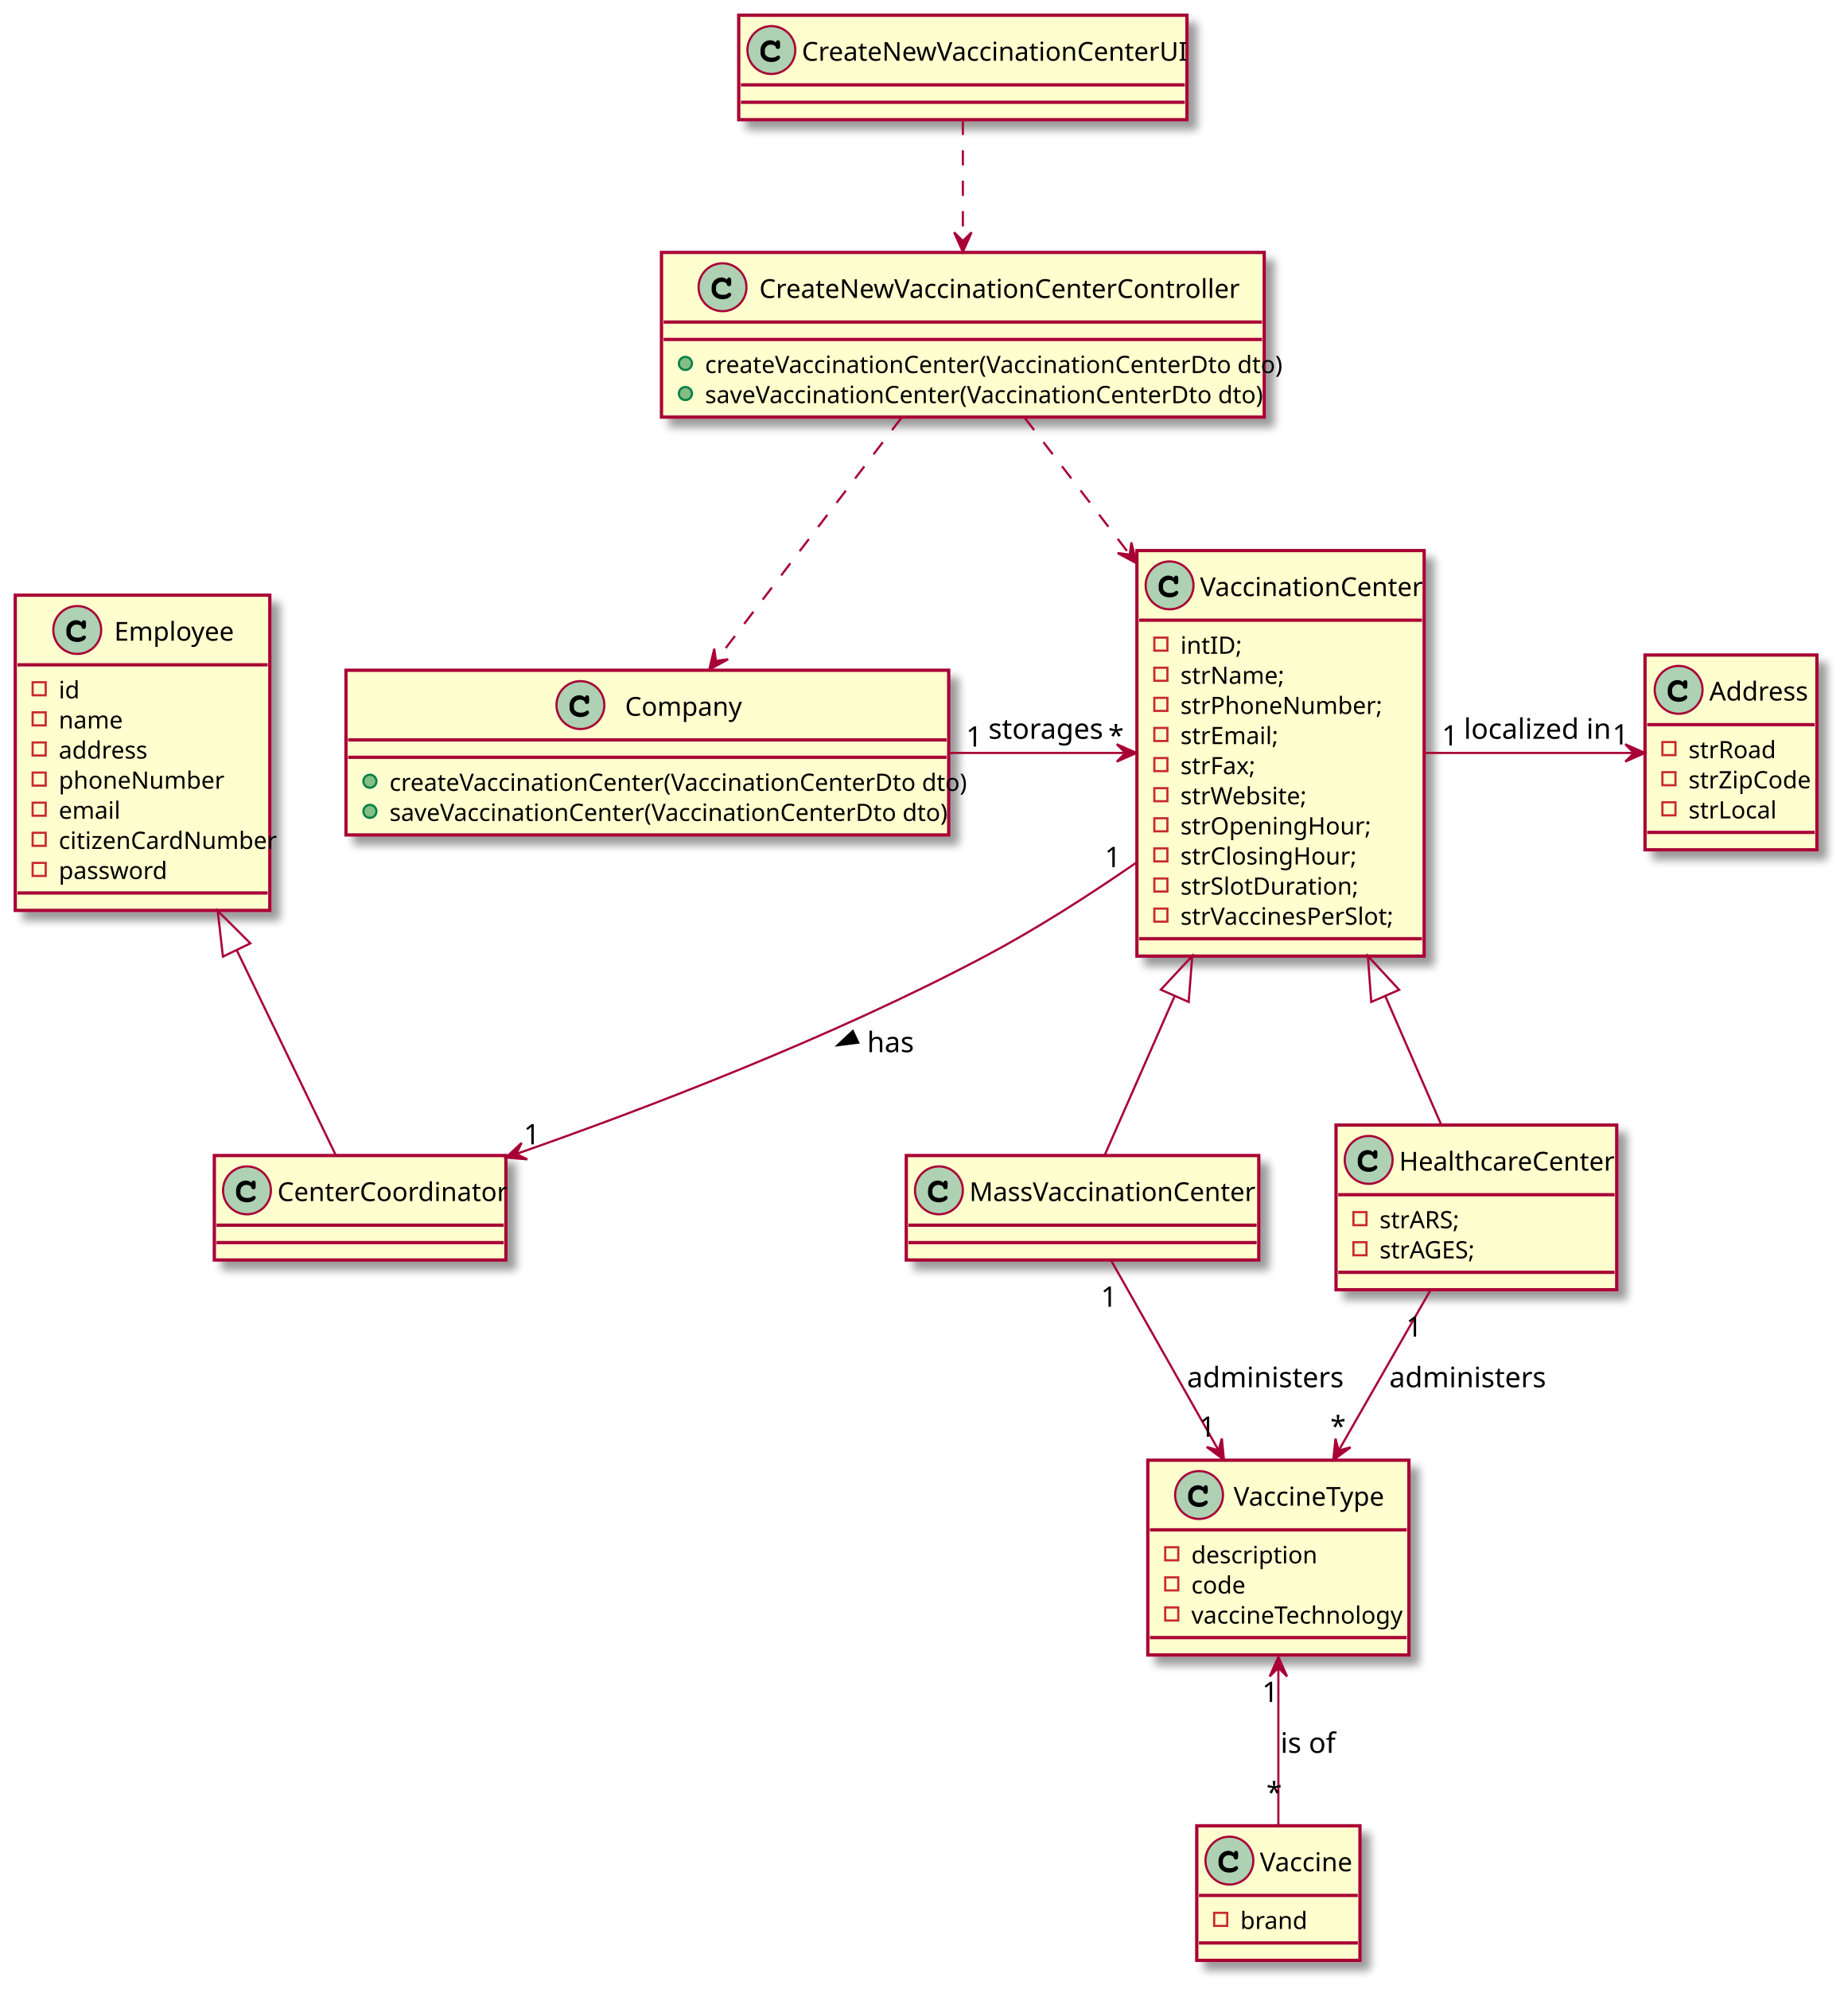
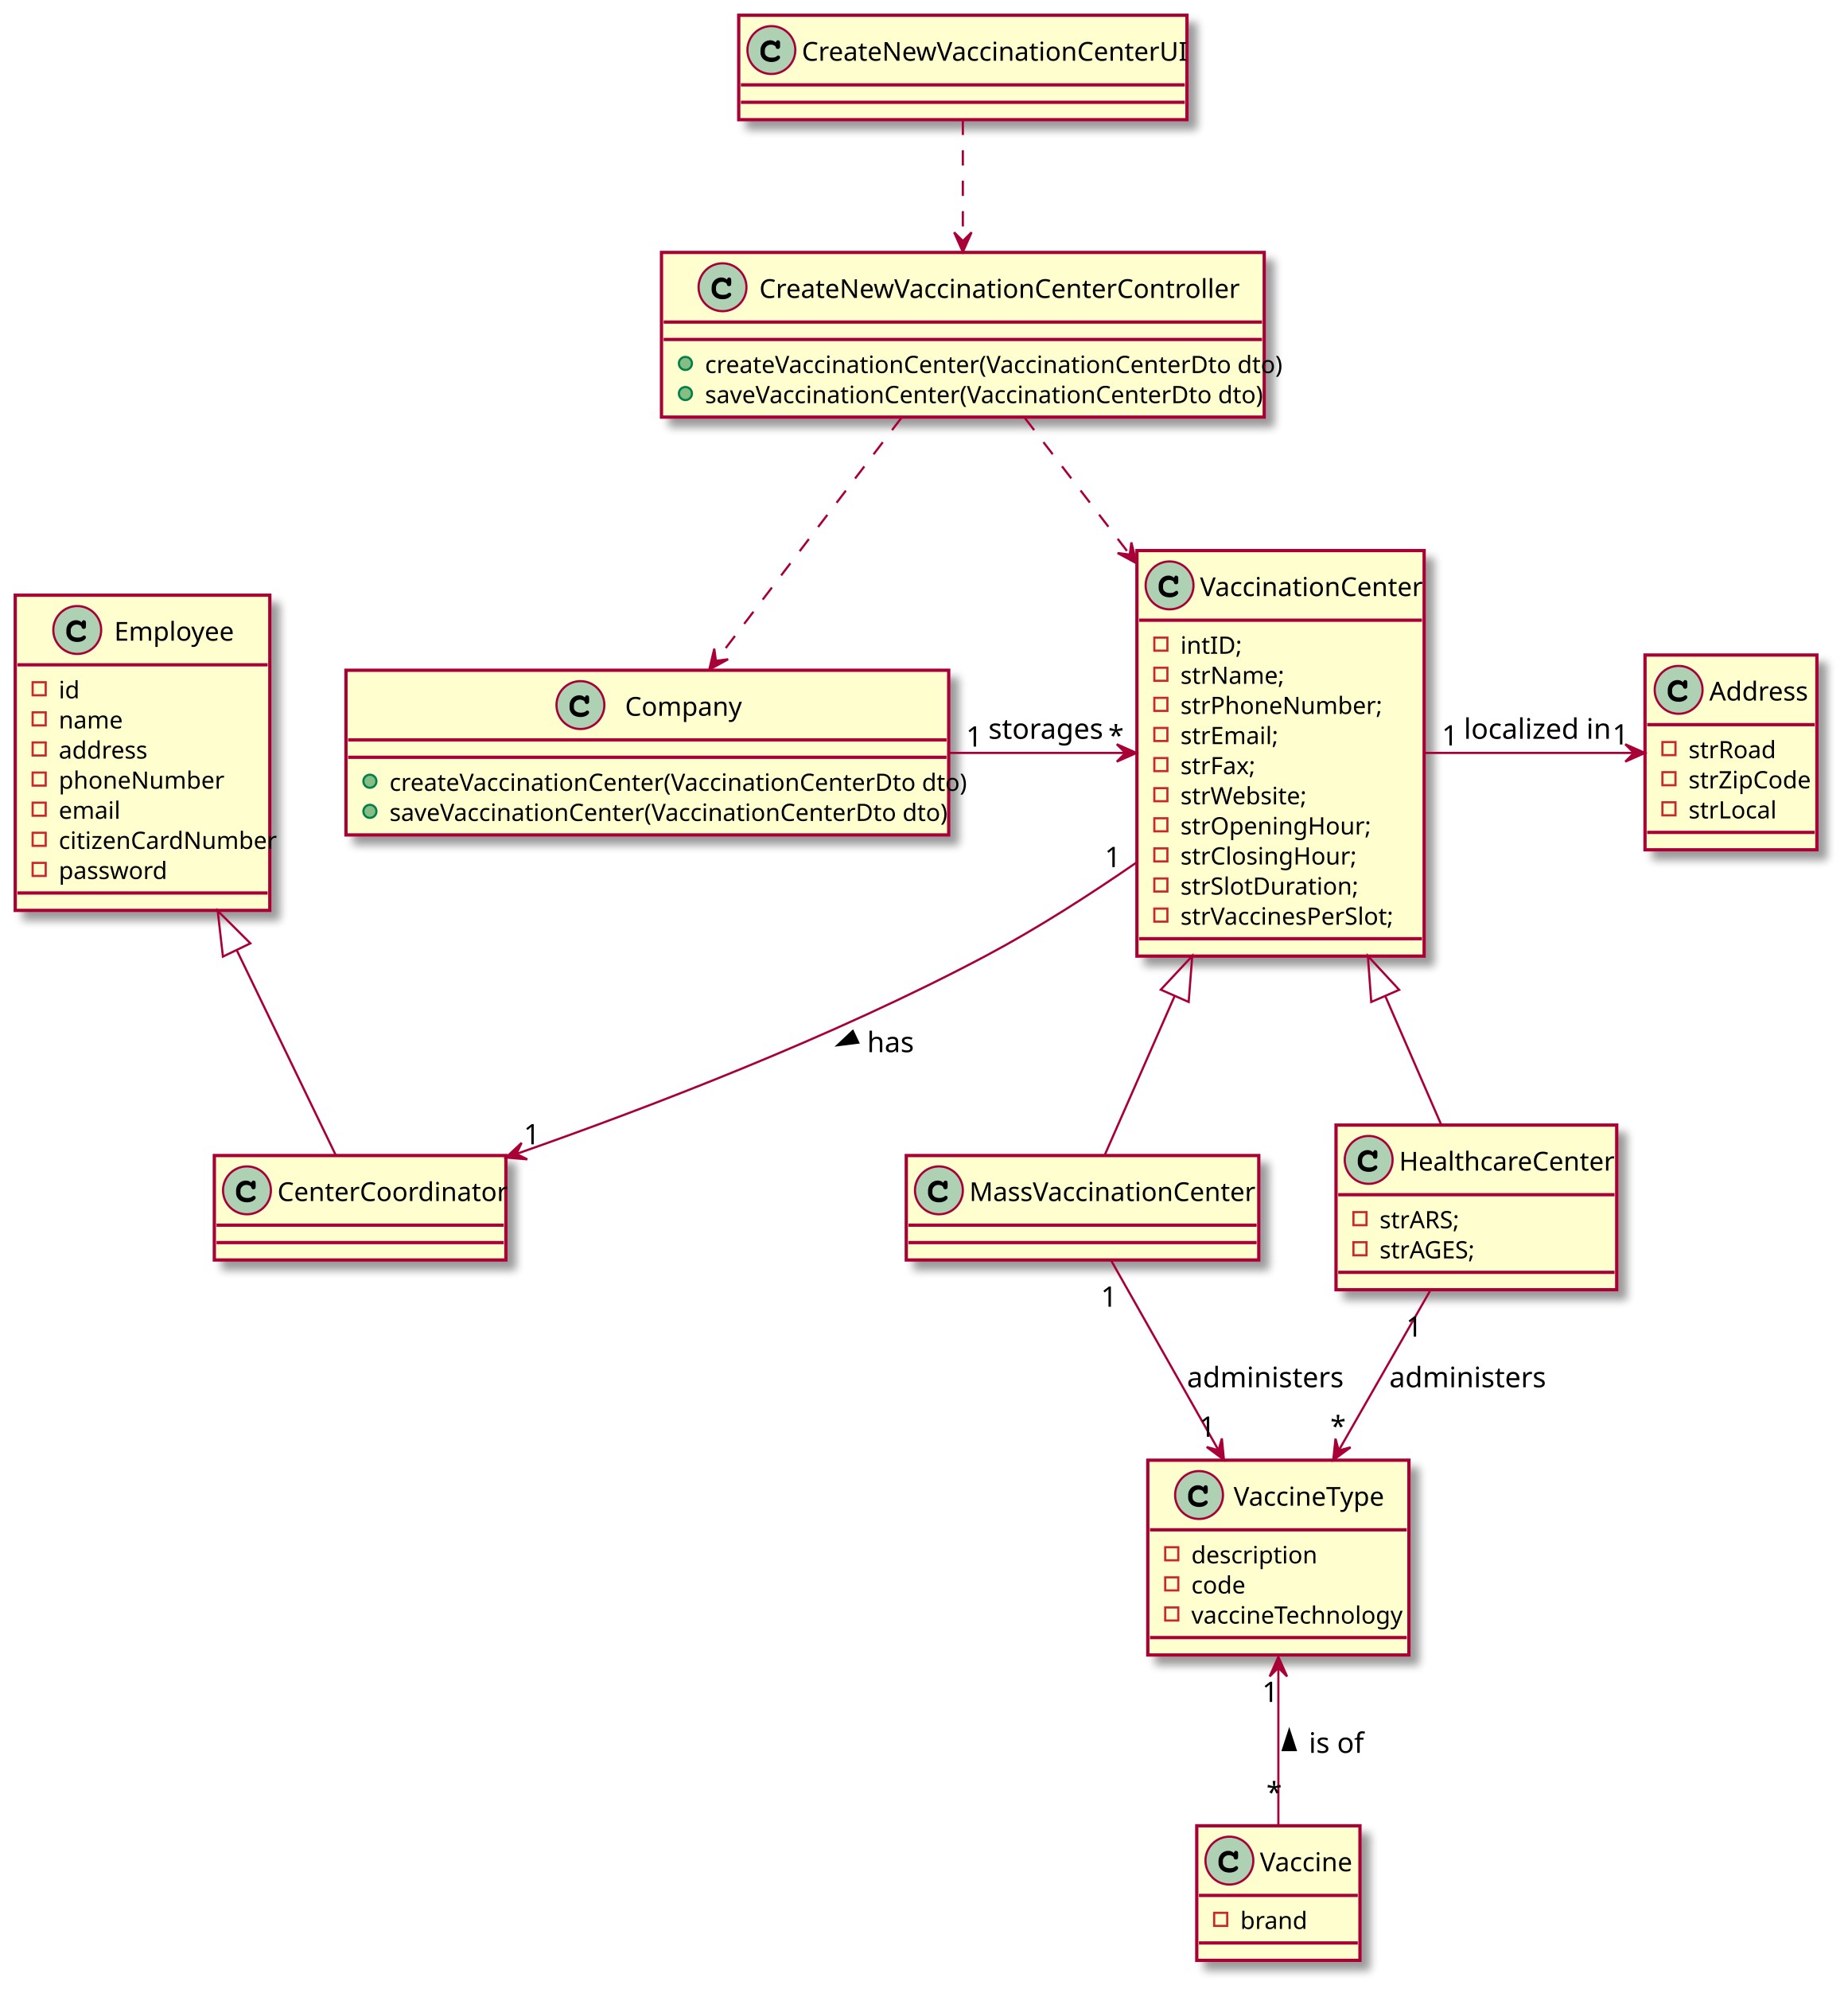
<svg xmlns="http://www.w3.org/2000/svg" contentScriptType="application/ecmascript" contentStyleType="text/css" height="914px" preserveAspectRatio="none" style="width:849px;height:914px;background:#FFFFFF;" version="1.1" viewBox="0 0 849 914" width="849px" zoomAndPan="magnify">
  <defs>
-     <filter height="300%" id="f1e58cem2czzy6" width="300%" x="-1" y="-1">
+     <filter height="300%" id="f2atqcq4yqyu2" width="300%" x="-1" y="-1">
      <feGaussianBlur result="blurOut" stdDeviation="2.0" />
      <feColorMatrix in="blurOut" result="blurOut2" type="matrix" values="0 0 0 0 0 0 0 0 0 0 0 0 0 0 0 0 0 0 .4 0" />
      <feOffset dx="4.0" dy="4.0" in="blurOut2" result="blurOut3" />
      <feBlend in="SourceGraphic" in2="blurOut3" mode="normal" />
    </filter>
  </defs>
  <g>
-     <rect codeLine="4" fill="#FEFECE" filter="url(#f1e58cem2czzy6)" height="75.672" id="Company" style="stroke:#A80036;stroke-width:1.5;" width="277" x="159" y="308" />
+     <rect codeLine="4" fill="#FEFECE" filter="url(#f2atqcq4yqyu2)" height="75.672" id="Company" style="stroke:#A80036;stroke-width:1.5;" width="277" x="159" y="308" />
    <ellipse cx="266.75" cy="324" fill="#ADD1B2" rx="11" ry="11" style="stroke:#A80036;stroke-width:1.0;" />
    <path d="M268.75,320.5 Q268.953,320 269.188,319.75 Q269.422,319.5 269.688,319.5 Q270.156,319.5 270.453,319.781 Q270.75,320.062 270.75,320.719 L270.75,322.281 Q270.75,322.938 270.469,323.219 Q270.188,323.5 269.75,323.5 Q269.359,323.5 269.109,323.328 Q268.859,323.156 268.75,322.703 Q268.703,322.391 268.531,322.219 Q268.219,321.891 267.656,321.703 Q267.094,321.5 266.531,321.5 Q265.828,321.5 265.234,321.781 Q264.656,322.062 264.203,322.688 Q263.75,323.312 263.75,324.172 L263.75,325.094 Q263.75,326.125 264.594,326.812 Q265.438,327.5 266.938,327.5 Q267.828,327.5 268.453,327.297 Q268.812,327.188 269.219,326.828 Q269.484,326.625 269.625,326.562 Q269.766,326.5 269.938,326.5 Q270.266,326.5 270.5,326.766 Q270.75,327.016 270.75,327.375 Q270.75,327.719 270.406,328.125 Q269.906,328.719 269.109,329.047 Q268.062,329.5 266.781,329.5 Q265.281,329.5 264.078,328.906 Q263.109,328.438 262.422,327.422 Q261.75,326.406 261.75,325.203 L261.75,324.109 Q261.75,322.859 262.344,321.766 Q262.953,320.672 264,320.094 Q265.062,319.5 266.25,319.5 Q266.969,319.5 267.594,319.75 Q268.219,320 268.75,320.5 Z " fill="#000000" />
    <text fill="#000000" font-family="sans-serif" font-size="12" lengthAdjust="spacing" textLength="53" x="287.25" y="328.91">Company</text>
    <line style="stroke:#A80036;stroke-width:1.5;" x1="160" x2="435" y1="340" y2="340" />
    <line style="stroke:#A80036;stroke-width:1.5;" x1="160" x2="435" y1="348" y2="348" />
    <ellipse cx="170" cy="359" fill="#84BE84" rx="3" ry="3" style="stroke:#038048;stroke-width:1.0;" />
    <text fill="#000000" font-family="sans-serif" font-size="11" lengthAdjust="spacing" textLength="251" x="179" y="363.419">createVaccinationCenter(VaccinationCenterDto dto)</text>
    <ellipse cx="170" cy="372.836" fill="#84BE84" rx="3" ry="3" style="stroke:#038048;stroke-width:1.0;" />
    <text fill="#000000" font-family="sans-serif" font-size="11" lengthAdjust="spacing" textLength="244" x="179" y="377.255">saveVaccinationCenter(VaccinationCenterDto dto)</text>
-     <rect codeLine="9" fill="#FEFECE" filter="url(#f1e58cem2czzy6)" height="186.359" id="VaccinationCenter" style="stroke:#A80036;stroke-width:1.5;" width="132" x="522.5" y="253" />
+     <rect codeLine="9" fill="#FEFECE" filter="url(#f2atqcq4yqyu2)" height="186.359" id="VaccinationCenter" style="stroke:#A80036;stroke-width:1.5;" width="132" x="522.5" y="253" />
    <ellipse cx="537.5" cy="269" fill="#ADD1B2" rx="11" ry="11" style="stroke:#A80036;stroke-width:1.0;" />
    <path d="M539.5,265.5 Q539.703,265 539.938,264.75 Q540.172,264.5 540.438,264.5 Q540.906,264.5 541.203,264.781 Q541.5,265.062 541.5,265.719 L541.5,267.281 Q541.5,267.938 541.219,268.219 Q540.938,268.5 540.5,268.5 Q540.109,268.5 539.859,268.328 Q539.609,268.156 539.5,267.703 Q539.453,267.391 539.281,267.219 Q538.969,266.891 538.406,266.703 Q537.844,266.5 537.281,266.5 Q536.578,266.5 535.984,266.781 Q535.406,267.062 534.953,267.688 Q534.5,268.312 534.5,269.172 L534.5,270.094 Q534.5,271.125 535.344,271.812 Q536.188,272.5 537.688,272.5 Q538.578,272.5 539.203,272.297 Q539.562,272.188 539.969,271.828 Q540.234,271.625 540.375,271.562 Q540.516,271.5 540.688,271.5 Q541.016,271.5 541.25,271.766 Q541.5,272.016 541.5,272.375 Q541.5,272.719 541.156,273.125 Q540.656,273.719 539.859,274.047 Q538.812,274.5 537.531,274.5 Q536.031,274.5 534.828,273.906 Q533.859,273.438 533.172,272.422 Q532.5,271.406 532.5,270.203 L532.5,269.109 Q532.5,267.859 533.094,266.766 Q533.703,265.672 534.75,265.094 Q535.812,264.5 537,264.5 Q537.719,264.5 538.344,264.75 Q538.969,265 539.5,265.5 Z " fill="#000000" />
    <text fill="#000000" font-family="sans-serif" font-size="12" lengthAdjust="spacing" textLength="100" x="551.5" y="273.91">VaccinationCenter</text>
    <line style="stroke:#A80036;stroke-width:1.5;" x1="523.5" x2="653.5" y1="285" y2="285" />
    <rect fill="none" height="6" style="stroke:#C82930;stroke-width:1.0;" width="6" x="530.5" y="293" />
    <text fill="#000000" font-family="sans-serif" font-size="11" lengthAdjust="spacing" textLength="23" x="542.5" y="300.419">intID;</text>
    <rect fill="none" height="6" style="stroke:#C82930;stroke-width:1.0;" width="6" x="530.5" y="306.836" />
    <text fill="#000000" font-family="sans-serif" font-size="11" lengthAdjust="spacing" textLength="43" x="542.5" y="314.255">strName;</text>
    <rect fill="none" height="6" style="stroke:#C82930;stroke-width:1.0;" width="6" x="530.5" y="320.672" />
    <text fill="#000000" font-family="sans-serif" font-size="11" lengthAdjust="spacing" textLength="83" x="542.5" y="328.091">strPhoneNumber;</text>
    <rect fill="none" height="6" style="stroke:#C82930;stroke-width:1.0;" width="6" x="530.5" y="334.508" />
    <text fill="#000000" font-family="sans-serif" font-size="11" lengthAdjust="spacing" textLength="40" x="542.5" y="341.927">strEmail;</text>
    <rect fill="none" height="6" style="stroke:#C82930;stroke-width:1.0;" width="6" x="530.5" y="348.344" />
    <text fill="#000000" font-family="sans-serif" font-size="11" lengthAdjust="spacing" textLength="34" x="542.5" y="355.763">strFax;</text>
    <rect fill="none" height="6" style="stroke:#C82930;stroke-width:1.0;" width="6" x="530.5" y="362.18" />
    <text fill="#000000" font-family="sans-serif" font-size="11" lengthAdjust="spacing" textLength="55" x="542.5" y="369.599">strWebsite;</text>
    <rect fill="none" height="6" style="stroke:#C82930;stroke-width:1.0;" width="6" x="530.5" y="376.016" />
    <text fill="#000000" font-family="sans-serif" font-size="11" lengthAdjust="spacing" textLength="79" x="542.5" y="383.435">strOpeningHour;</text>
    <rect fill="none" height="6" style="stroke:#C82930;stroke-width:1.0;" width="6" x="530.5" y="389.852" />
    <text fill="#000000" font-family="sans-serif" font-size="11" lengthAdjust="spacing" textLength="74" x="542.5" y="397.271">strClosingHour;</text>
    <rect fill="none" height="6" style="stroke:#C82930;stroke-width:1.0;" width="6" x="530.5" y="403.688" />
    <text fill="#000000" font-family="sans-serif" font-size="11" lengthAdjust="spacing" textLength="74" x="542.5" y="411.106">strSlotDuration;</text>
    <rect fill="none" height="6" style="stroke:#C82930;stroke-width:1.0;" width="6" x="530.5" y="417.523" />
    <text fill="#000000" font-family="sans-serif" font-size="11" lengthAdjust="spacing" textLength="96" x="542.5" y="424.942">strVaccinesPerSlot;</text>
    <line style="stroke:#A80036;stroke-width:1.5;" x1="523.5" x2="653.5" y1="431.359" y2="431.359" />
-     <rect codeLine="22" fill="#FEFECE" filter="url(#f1e58cem2czzy6)" height="48" id="CenterCoordinator" style="stroke:#A80036;stroke-width:1.5;" width="134" x="98.5" y="531" />
+     <rect codeLine="22" fill="#FEFECE" filter="url(#f2atqcq4yqyu2)" height="48" id="CenterCoordinator" style="stroke:#A80036;stroke-width:1.5;" width="134" x="98.5" y="531" />
    <ellipse cx="113.5" cy="547" fill="#ADD1B2" rx="11" ry="11" style="stroke:#A80036;stroke-width:1.0;" />
    <path d="M115.5,543.5 Q115.703,543 115.938,542.75 Q116.172,542.5 116.438,542.5 Q116.906,542.5 117.203,542.781 Q117.5,543.062 117.5,543.719 L117.5,545.281 Q117.5,545.938 117.219,546.219 Q116.938,546.5 116.5,546.5 Q116.109,546.5 115.859,546.328 Q115.609,546.156 115.5,545.703 Q115.453,545.391 115.281,545.219 Q114.969,544.891 114.406,544.703 Q113.844,544.5 113.281,544.5 Q112.578,544.5 111.984,544.781 Q111.406,545.062 110.953,545.688 Q110.5,546.312 110.5,547.172 L110.5,548.094 Q110.5,549.125 111.344,549.812 Q112.188,550.5 113.688,550.5 Q114.578,550.5 115.203,550.297 Q115.562,550.188 115.969,549.828 Q116.234,549.625 116.375,549.562 Q116.516,549.5 116.688,549.5 Q117.016,549.5 117.25,549.766 Q117.5,550.016 117.5,550.375 Q117.5,550.719 117.156,551.125 Q116.656,551.719 115.859,552.047 Q114.812,552.5 113.531,552.5 Q112.031,552.5 110.828,551.906 Q109.859,551.438 109.172,550.422 Q108.5,549.406 108.5,548.203 L108.5,547.109 Q108.5,545.859 109.094,544.766 Q109.703,543.672 110.75,543.094 Q111.812,542.5 113,542.5 Q113.719,542.5 114.344,542.75 Q114.969,543 115.5,543.5 Z " fill="#000000" />
    <text fill="#000000" font-family="sans-serif" font-size="12" lengthAdjust="spacing" textLength="102" x="127.5" y="551.91">CenterCoordinator</text>
    <line style="stroke:#A80036;stroke-width:1.5;" x1="99.5" x2="231.5" y1="563" y2="563" />
    <line style="stroke:#A80036;stroke-width:1.5;" x1="99.5" x2="231.5" y1="571" y2="571" />
-     <rect codeLine="26" fill="#FEFECE" filter="url(#f1e58cem2czzy6)" height="89.508" id="VaccineType" style="stroke:#A80036;stroke-width:1.5;" width="120" x="527.5" y="671" />
+     <rect codeLine="26" fill="#FEFECE" filter="url(#f2atqcq4yqyu2)" height="89.508" id="VaccineType" style="stroke:#A80036;stroke-width:1.5;" width="120" x="527.5" y="671" />
    <ellipse cx="551.05" cy="687" fill="#ADD1B2" rx="11" ry="11" style="stroke:#A80036;stroke-width:1.0;" />
    <path d="M553.05,683.5 Q553.253,683 553.487,682.75 Q553.722,682.5 553.987,682.5 Q554.456,682.5 554.753,682.781 Q555.05,683.062 555.05,683.719 L555.05,685.281 Q555.05,685.938 554.769,686.219 Q554.487,686.5 554.05,686.5 Q553.659,686.5 553.409,686.328 Q553.159,686.156 553.05,685.703 Q553.003,685.391 552.831,685.219 Q552.519,684.891 551.956,684.703 Q551.394,684.5 550.831,684.5 Q550.128,684.5 549.534,684.781 Q548.956,685.062 548.503,685.688 Q548.05,686.312 548.05,687.172 L548.05,688.094 Q548.05,689.125 548.894,689.812 Q549.737,690.5 551.237,690.5 Q552.128,690.5 552.753,690.297 Q553.112,690.188 553.519,689.828 Q553.784,689.625 553.925,689.562 Q554.066,689.5 554.237,689.5 Q554.566,689.5 554.8,689.766 Q555.05,690.016 555.05,690.375 Q555.05,690.719 554.706,691.125 Q554.206,691.719 553.409,692.047 Q552.362,692.5 551.081,692.5 Q549.581,692.5 548.378,691.906 Q547.409,691.438 546.722,690.422 Q546.05,689.406 546.05,688.203 L546.05,687.109 Q546.05,685.859 546.644,684.766 Q547.253,683.672 548.3,683.094 Q549.362,682.5 550.55,682.5 Q551.269,682.5 551.894,682.75 Q552.519,683 553.05,683.5 Z " fill="#000000" />
    <text fill="#000000" font-family="sans-serif" font-size="12" lengthAdjust="spacing" textLength="69" x="566.95" y="691.91">VaccineType</text>
    <line style="stroke:#A80036;stroke-width:1.5;" x1="528.5" x2="646.5" y1="703" y2="703" />
    <rect fill="none" height="6" style="stroke:#C82930;stroke-width:1.0;" width="6" x="535.5" y="711" />
    <text fill="#000000" font-family="sans-serif" font-size="11" lengthAdjust="spacing" textLength="53" x="547.5" y="718.419">description</text>
    <rect fill="none" height="6" style="stroke:#C82930;stroke-width:1.0;" width="6" x="535.5" y="724.836" />
    <text fill="#000000" font-family="sans-serif" font-size="11" lengthAdjust="spacing" textLength="24" x="547.5" y="732.255">code</text>
    <rect fill="none" height="6" style="stroke:#C82930;stroke-width:1.0;" width="6" x="535.5" y="738.672" />
    <text fill="#000000" font-family="sans-serif" font-size="11" lengthAdjust="spacing" textLength="94" x="547.5" y="746.091">vaccineTechnology</text>
    <line style="stroke:#A80036;stroke-width:1.5;" x1="528.5" x2="646.5" y1="752.508" y2="752.508" />
-     <rect codeLine="32" fill="#FEFECE" filter="url(#f1e58cem2czzy6)" height="61.836" id="Vaccine" style="stroke:#A80036;stroke-width:1.5;" width="75" x="550" y="839" />
+     <rect codeLine="32" fill="#FEFECE" filter="url(#f2atqcq4yqyu2)" height="61.836" id="Vaccine" style="stroke:#A80036;stroke-width:1.5;" width="75" x="550" y="839" />
    <ellipse cx="565" cy="855" fill="#ADD1B2" rx="11" ry="11" style="stroke:#A80036;stroke-width:1.0;" />
    <path d="M567,851.5 Q567.203,851 567.438,850.75 Q567.672,850.5 567.938,850.5 Q568.406,850.5 568.703,850.781 Q569,851.062 569,851.719 L569,853.281 Q569,853.938 568.719,854.219 Q568.438,854.5 568,854.5 Q567.609,854.5 567.359,854.328 Q567.109,854.156 567,853.703 Q566.953,853.391 566.781,853.219 Q566.469,852.891 565.906,852.703 Q565.344,852.5 564.781,852.5 Q564.078,852.5 563.484,852.781 Q562.906,853.062 562.453,853.688 Q562,854.312 562,855.172 L562,856.094 Q562,857.125 562.844,857.812 Q563.688,858.5 565.188,858.5 Q566.078,858.5 566.703,858.297 Q567.062,858.188 567.469,857.828 Q567.734,857.625 567.875,857.562 Q568.016,857.5 568.188,857.5 Q568.516,857.5 568.75,857.766 Q569,858.016 569,858.375 Q569,858.719 568.656,859.125 Q568.156,859.719 567.359,860.047 Q566.312,860.5 565.031,860.5 Q563.531,860.5 562.328,859.906 Q561.359,859.438 560.672,858.422 Q560,857.406 560,856.203 L560,855.109 Q560,853.859 560.594,852.766 Q561.203,851.672 562.25,851.094 Q563.312,850.5 564.5,850.5 Q565.219,850.5 565.844,850.75 Q566.469,851 567,851.5 Z " fill="#000000" />
    <text fill="#000000" font-family="sans-serif" font-size="12" lengthAdjust="spacing" textLength="43" x="579" y="859.91">Vaccine</text>
    <line style="stroke:#A80036;stroke-width:1.5;" x1="551" x2="624" y1="871" y2="871" />
    <rect fill="none" height="6" style="stroke:#C82930;stroke-width:1.0;" width="6" x="558" y="879" />
    <text fill="#000000" font-family="sans-serif" font-size="11" lengthAdjust="spacing" textLength="28" x="570" y="886.419">brand</text>
    <line style="stroke:#A80036;stroke-width:1.5;" x1="551" x2="624" y1="892.836" y2="892.836" />
-     <rect codeLine="36" fill="#FEFECE" filter="url(#f1e58cem2czzy6)" height="144.852" id="Employee" style="stroke:#A80036;stroke-width:1.5;" width="117" x="7" y="273.5" />
+     <rect codeLine="36" fill="#FEFECE" filter="url(#f2atqcq4yqyu2)" height="144.852" id="Employee" style="stroke:#A80036;stroke-width:1.5;" width="117" x="7" y="273.5" />
    <ellipse cx="35.5" cy="289.5" fill="#ADD1B2" rx="11" ry="11" style="stroke:#A80036;stroke-width:1.0;" />
    <path d="M37.5,286 Q37.703,285.5 37.938,285.25 Q38.172,285 38.438,285 Q38.906,285 39.203,285.281 Q39.5,285.562 39.5,286.219 L39.5,287.781 Q39.5,288.438 39.219,288.719 Q38.938,289 38.5,289 Q38.109,289 37.859,288.828 Q37.609,288.656 37.5,288.203 Q37.453,287.891 37.281,287.719 Q36.969,287.391 36.406,287.203 Q35.844,287 35.281,287 Q34.578,287 33.984,287.281 Q33.406,287.562 32.953,288.188 Q32.5,288.812 32.5,289.672 L32.5,290.594 Q32.5,291.625 33.344,292.312 Q34.188,293 35.688,293 Q36.578,293 37.203,292.797 Q37.562,292.688 37.969,292.328 Q38.234,292.125 38.375,292.062 Q38.516,292 38.688,292 Q39.016,292 39.25,292.266 Q39.5,292.516 39.5,292.875 Q39.5,293.219 39.156,293.625 Q38.656,294.219 37.859,294.547 Q36.812,295 35.531,295 Q34.031,295 32.828,294.406 Q31.859,293.938 31.172,292.922 Q30.5,291.906 30.5,290.703 L30.5,289.609 Q30.5,288.359 31.094,287.266 Q31.703,286.172 32.75,285.594 Q33.812,285 35,285 Q35.719,285 36.344,285.25 Q36.969,285.5 37.5,286 Z " fill="#000000" />
    <text fill="#000000" font-family="sans-serif" font-size="12" lengthAdjust="spacing" textLength="55" x="52.5" y="294.41">Employee</text>
    <line style="stroke:#A80036;stroke-width:1.5;" x1="8" x2="123" y1="305.5" y2="305.5" />
    <rect fill="none" height="6" style="stroke:#C82930;stroke-width:1.0;" width="6" x="15" y="313.5" />
    <text fill="#000000" font-family="sans-serif" font-size="11" lengthAdjust="spacing" textLength="8" x="27" y="320.919">id</text>
    <rect fill="none" height="6" style="stroke:#C82930;stroke-width:1.0;" width="6" x="15" y="327.336" />
    <text fill="#000000" font-family="sans-serif" font-size="11" lengthAdjust="spacing" textLength="26" x="27" y="334.755">name</text>
    <rect fill="none" height="6" style="stroke:#C82930;stroke-width:1.0;" width="6" x="15" y="341.172" />
    <text fill="#000000" font-family="sans-serif" font-size="11" lengthAdjust="spacing" textLength="40" x="27" y="348.591">address</text>
    <rect fill="none" height="6" style="stroke:#C82930;stroke-width:1.0;" width="6" x="15" y="355.008" />
    <text fill="#000000" font-family="sans-serif" font-size="11" lengthAdjust="spacing" textLength="67" x="27" y="362.427">phoneNumber</text>
    <rect fill="none" height="6" style="stroke:#C82930;stroke-width:1.0;" width="6" x="15" y="368.844" />
    <text fill="#000000" font-family="sans-serif" font-size="11" lengthAdjust="spacing" textLength="24" x="27" y="376.263">email</text>
    <rect fill="none" height="6" style="stroke:#C82930;stroke-width:1.0;" width="6" x="15" y="382.68" />
    <text fill="#000000" font-family="sans-serif" font-size="11" lengthAdjust="spacing" textLength="91" x="27" y="390.099">citizenCardNumber</text>
    <rect fill="none" height="6" style="stroke:#C82930;stroke-width:1.0;" width="6" x="15" y="396.516" />
    <text fill="#000000" font-family="sans-serif" font-size="11" lengthAdjust="spacing" textLength="50" x="27" y="403.935">password</text>
    <line style="stroke:#A80036;stroke-width:1.5;" x1="8" x2="123" y1="410.352" y2="410.352" />
-     <rect codeLine="46" fill="#FEFECE" filter="url(#f1e58cem2czzy6)" height="89.508" id="Address" style="stroke:#A80036;stroke-width:1.5;" width="79" x="756" y="301" />
+     <rect codeLine="46" fill="#FEFECE" filter="url(#f2atqcq4yqyu2)" height="89.508" id="Address" style="stroke:#A80036;stroke-width:1.5;" width="79" x="756" y="301" />
    <ellipse cx="771.45" cy="317" fill="#ADD1B2" rx="11" ry="11" style="stroke:#A80036;stroke-width:1.0;" />
    <path d="M773.45,313.5 Q773.653,313 773.888,312.75 Q774.122,312.5 774.388,312.5 Q774.856,312.5 775.153,312.781 Q775.45,313.062 775.45,313.719 L775.45,315.281 Q775.45,315.938 775.169,316.219 Q774.888,316.5 774.45,316.5 Q774.059,316.5 773.809,316.328 Q773.559,316.156 773.45,315.703 Q773.403,315.391 773.231,315.219 Q772.919,314.891 772.356,314.703 Q771.794,314.5 771.231,314.5 Q770.528,314.5 769.934,314.781 Q769.356,315.062 768.903,315.688 Q768.45,316.312 768.45,317.172 L768.45,318.094 Q768.45,319.125 769.294,319.812 Q770.138,320.5 771.638,320.5 Q772.528,320.5 773.153,320.297 Q773.513,320.188 773.919,319.828 Q774.184,319.625 774.325,319.562 Q774.466,319.5 774.638,319.5 Q774.966,319.5 775.2,319.766 Q775.45,320.016 775.45,320.375 Q775.45,320.719 775.106,321.125 Q774.606,321.719 773.809,322.047 Q772.763,322.5 771.481,322.5 Q769.981,322.5 768.778,321.906 Q767.809,321.438 767.122,320.422 Q766.45,319.406 766.45,318.203 L766.45,317.109 Q766.45,315.859 767.044,314.766 Q767.653,313.672 768.7,313.094 Q769.763,312.5 770.95,312.5 Q771.669,312.5 772.294,312.75 Q772.919,313 773.45,313.5 Z " fill="#000000" />
    <text fill="#000000" font-family="sans-serif" font-size="12" lengthAdjust="spacing" textLength="46" x="785.55" y="321.91">Address</text>
    <line style="stroke:#A80036;stroke-width:1.5;" x1="757" x2="834" y1="333" y2="333" />
    <rect fill="none" height="6" style="stroke:#C82930;stroke-width:1.0;" width="6" x="764" y="341" />
    <text fill="#000000" font-family="sans-serif" font-size="11" lengthAdjust="spacing" textLength="38" x="776" y="348.419">strRoad</text>
    <rect fill="none" height="6" style="stroke:#C82930;stroke-width:1.0;" width="6" x="764" y="354.836" />
    <text fill="#000000" font-family="sans-serif" font-size="11" lengthAdjust="spacing" textLength="53" x="776" y="362.255">strZipCode</text>
    <rect fill="none" height="6" style="stroke:#C82930;stroke-width:1.0;" width="6" x="764" y="368.672" />
    <text fill="#000000" font-family="sans-serif" font-size="11" lengthAdjust="spacing" textLength="39" x="776" y="376.091">strLocal</text>
    <line style="stroke:#A80036;stroke-width:1.5;" x1="757" x2="834" y1="382.508" y2="382.508" />
-     <rect codeLine="52" fill="#FEFECE" filter="url(#f1e58cem2czzy6)" height="48" id="MassVaccinationCenter" style="stroke:#A80036;stroke-width:1.5;" width="162" x="416.5" y="531" />
+     <rect codeLine="52" fill="#FEFECE" filter="url(#f2atqcq4yqyu2)" height="48" id="MassVaccinationCenter" style="stroke:#A80036;stroke-width:1.5;" width="162" x="416.5" y="531" />
    <ellipse cx="431.5" cy="547" fill="#ADD1B2" rx="11" ry="11" style="stroke:#A80036;stroke-width:1.0;" />
    <path d="M433.5,543.5 Q433.703,543 433.938,542.75 Q434.172,542.5 434.438,542.5 Q434.906,542.5 435.203,542.781 Q435.5,543.062 435.5,543.719 L435.5,545.281 Q435.5,545.938 435.219,546.219 Q434.938,546.5 434.5,546.5 Q434.109,546.5 433.859,546.328 Q433.609,546.156 433.5,545.703 Q433.453,545.391 433.281,545.219 Q432.969,544.891 432.406,544.703 Q431.844,544.5 431.281,544.5 Q430.578,544.5 429.984,544.781 Q429.406,545.062 428.953,545.688 Q428.5,546.312 428.5,547.172 L428.5,548.094 Q428.5,549.125 429.344,549.812 Q430.188,550.5 431.688,550.5 Q432.578,550.5 433.203,550.297 Q433.562,550.188 433.969,549.828 Q434.234,549.625 434.375,549.562 Q434.516,549.5 434.688,549.5 Q435.016,549.5 435.25,549.766 Q435.5,550.016 435.5,550.375 Q435.5,550.719 435.156,551.125 Q434.656,551.719 433.859,552.047 Q432.812,552.5 431.531,552.5 Q430.031,552.5 428.828,551.906 Q427.859,551.438 427.172,550.422 Q426.5,549.406 426.5,548.203 L426.5,547.109 Q426.5,545.859 427.094,544.766 Q427.703,543.672 428.75,543.094 Q429.812,542.5 431,542.5 Q431.719,542.5 432.344,542.75 Q432.969,543 433.5,543.5 Z " fill="#000000" />
    <text fill="#000000" font-family="sans-serif" font-size="12" lengthAdjust="spacing" textLength="130" x="445.5" y="551.91">MassVaccinationCenter</text>
    <line style="stroke:#A80036;stroke-width:1.5;" x1="417.5" x2="577.5" y1="563" y2="563" />
    <line style="stroke:#A80036;stroke-width:1.5;" x1="417.5" x2="577.5" y1="571" y2="571" />
-     <rect codeLine="55" fill="#FEFECE" filter="url(#f1e58cem2czzy6)" height="75.672" id="HealthcareCenter" style="stroke:#A80036;stroke-width:1.5;" width="129" x="614" y="517" />
+     <rect codeLine="55" fill="#FEFECE" filter="url(#f2atqcq4yqyu2)" height="75.672" id="HealthcareCenter" style="stroke:#A80036;stroke-width:1.5;" width="129" x="614" y="517" />
    <ellipse cx="629" cy="533" fill="#ADD1B2" rx="11" ry="11" style="stroke:#A80036;stroke-width:1.0;" />
    <path d="M631,529.5 Q631.203,529 631.438,528.75 Q631.672,528.5 631.938,528.5 Q632.406,528.5 632.703,528.781 Q633,529.062 633,529.719 L633,531.281 Q633,531.938 632.719,532.219 Q632.438,532.5 632,532.5 Q631.609,532.5 631.359,532.328 Q631.109,532.156 631,531.703 Q630.953,531.391 630.781,531.219 Q630.469,530.891 629.906,530.703 Q629.344,530.5 628.781,530.5 Q628.078,530.5 627.484,530.781 Q626.906,531.062 626.453,531.688 Q626,532.312 626,533.172 L626,534.094 Q626,535.125 626.844,535.812 Q627.688,536.5 629.188,536.5 Q630.078,536.5 630.703,536.297 Q631.062,536.188 631.469,535.828 Q631.734,535.625 631.875,535.562 Q632.016,535.5 632.188,535.5 Q632.516,535.5 632.75,535.766 Q633,536.016 633,536.375 Q633,536.719 632.656,537.125 Q632.156,537.719 631.359,538.047 Q630.312,538.5 629.031,538.5 Q627.531,538.5 626.328,537.906 Q625.359,537.438 624.672,536.422 Q624,535.406 624,534.203 L624,533.109 Q624,531.859 624.594,530.766 Q625.203,529.672 626.25,529.094 Q627.312,528.5 628.5,528.5 Q629.219,528.5 629.844,528.75 Q630.469,529 631,529.5 Z " fill="#000000" />
    <text fill="#000000" font-family="sans-serif" font-size="12" lengthAdjust="spacing" textLength="97" x="643" y="537.91">HealthcareCenter</text>
    <line style="stroke:#A80036;stroke-width:1.5;" x1="615" x2="742" y1="549" y2="549" />
    <rect fill="none" height="6" style="stroke:#C82930;stroke-width:1.0;" width="6" x="622" y="557" />
    <text fill="#000000" font-family="sans-serif" font-size="11" lengthAdjust="spacing" textLength="38" x="634" y="564.419">strARS;</text>
    <rect fill="none" height="6" style="stroke:#C82930;stroke-width:1.0;" width="6" x="622" y="570.836" />
    <text fill="#000000" font-family="sans-serif" font-size="11" lengthAdjust="spacing" textLength="45" x="634" y="578.255">strAGES;</text>
    <line style="stroke:#A80036;stroke-width:1.5;" x1="615" x2="742" y1="584.672" y2="584.672" />
-     <rect codeLine="60" fill="#FEFECE" filter="url(#f1e58cem2czzy6)" height="48" id="CreateNewVaccinationCenterUI" style="stroke:#A80036;stroke-width:1.5;" width="206" x="339.5" y="7" />
+     <rect codeLine="60" fill="#FEFECE" filter="url(#f2atqcq4yqyu2)" height="48" id="CreateNewVaccinationCenterUI" style="stroke:#A80036;stroke-width:1.5;" width="206" x="339.5" y="7" />
    <ellipse cx="354.5" cy="23" fill="#ADD1B2" rx="11" ry="11" style="stroke:#A80036;stroke-width:1.0;" />
    <path d="M356.5,19.5 Q356.703,19 356.938,18.75 Q357.172,18.5 357.438,18.5 Q357.906,18.5 358.203,18.781 Q358.5,19.062 358.5,19.719 L358.5,21.281 Q358.5,21.938 358.219,22.219 Q357.938,22.5 357.5,22.5 Q357.109,22.5 356.859,22.328 Q356.609,22.156 356.5,21.703 Q356.453,21.391 356.281,21.219 Q355.969,20.891 355.406,20.703 Q354.844,20.5 354.281,20.5 Q353.578,20.5 352.984,20.781 Q352.406,21.062 351.953,21.688 Q351.5,22.312 351.5,23.172 L351.5,24.094 Q351.5,25.125 352.344,25.812 Q353.188,26.5 354.688,26.5 Q355.578,26.5 356.203,26.297 Q356.562,26.188 356.969,25.828 Q357.234,25.625 357.375,25.562 Q357.516,25.5 357.688,25.5 Q358.016,25.5 358.25,25.766 Q358.5,26.016 358.5,26.375 Q358.5,26.719 358.156,27.125 Q357.656,27.719 356.859,28.047 Q355.812,28.5 354.531,28.5 Q353.031,28.5 351.828,27.906 Q350.859,27.438 350.172,26.422 Q349.5,25.406 349.5,24.203 L349.5,23.109 Q349.5,21.859 350.094,20.766 Q350.703,19.672 351.75,19.094 Q352.812,18.5 354,18.5 Q354.719,18.5 355.344,18.75 Q355.969,19 356.5,19.5 Z " fill="#000000" />
    <text fill="#000000" font-family="sans-serif" font-size="12" lengthAdjust="spacing" textLength="174" x="368.5" y="27.91">CreateNewVaccinationCenterUI</text>
    <line style="stroke:#A80036;stroke-width:1.5;" x1="340.5" x2="544.5" y1="39" y2="39" />
    <line style="stroke:#A80036;stroke-width:1.5;" x1="340.5" x2="544.5" y1="47" y2="47" />
-     <rect codeLine="62" fill="#FEFECE" filter="url(#f1e58cem2czzy6)" height="75.672" id="CreateNewVaccinationCenterController" style="stroke:#A80036;stroke-width:1.5;" width="277" x="304" y="116" />
+     <rect codeLine="62" fill="#FEFECE" filter="url(#f2atqcq4yqyu2)" height="75.672" id="CreateNewVaccinationCenterController" style="stroke:#A80036;stroke-width:1.5;" width="277" x="304" y="116" />
    <ellipse cx="332.05" cy="132" fill="#ADD1B2" rx="11" ry="11" style="stroke:#A80036;stroke-width:1.0;" />
    <path d="M334.05,128.5 Q334.253,128 334.488,127.75 Q334.722,127.5 334.988,127.5 Q335.456,127.5 335.753,127.781 Q336.05,128.062 336.05,128.719 L336.05,130.281 Q336.05,130.938 335.769,131.219 Q335.488,131.5 335.05,131.5 Q334.659,131.5 334.409,131.328 Q334.159,131.156 334.05,130.703 Q334.003,130.391 333.831,130.219 Q333.519,129.891 332.956,129.703 Q332.394,129.5 331.831,129.5 Q331.128,129.5 330.534,129.781 Q329.956,130.062 329.503,130.688 Q329.05,131.312 329.05,132.172 L329.05,133.094 Q329.05,134.125 329.894,134.812 Q330.738,135.5 332.238,135.5 Q333.128,135.5 333.753,135.297 Q334.113,135.188 334.519,134.828 Q334.784,134.625 334.925,134.562 Q335.066,134.5 335.238,134.5 Q335.566,134.5 335.8,134.766 Q336.05,135.016 336.05,135.375 Q336.05,135.719 335.706,136.125 Q335.206,136.719 334.409,137.047 Q333.363,137.5 332.081,137.5 Q330.581,137.5 329.378,136.906 Q328.409,136.438 327.722,135.422 Q327.05,134.406 327.05,133.203 L327.05,132.109 Q327.05,130.859 327.644,129.766 Q328.253,128.672 329.3,128.094 Q330.363,127.5 331.55,127.5 Q332.269,127.5 332.894,127.75 Q333.519,128 334.05,128.5 Z " fill="#000000" />
    <text fill="#000000" font-family="sans-serif" font-size="12" lengthAdjust="spacing" textLength="216" x="348.95" y="136.91">CreateNewVaccinationCenterController</text>
    <line style="stroke:#A80036;stroke-width:1.5;" x1="305" x2="580" y1="148" y2="148" />
    <line style="stroke:#A80036;stroke-width:1.5;" x1="305" x2="580" y1="156" y2="156" />
    <ellipse cx="315" cy="167" fill="#84BE84" rx="3" ry="3" style="stroke:#038048;stroke-width:1.0;" />
    <text fill="#000000" font-family="sans-serif" font-size="11" lengthAdjust="spacing" textLength="251" x="324" y="171.419">createVaccinationCenter(VaccinationCenterDto dto)</text>
    <ellipse cx="315" cy="180.836" fill="#84BE84" rx="3" ry="3" style="stroke:#038048;stroke-width:1.0;" />
    <text fill="#000000" font-family="sans-serif" font-size="11" lengthAdjust="spacing" textLength="244" x="324" y="185.255">saveVaccinationCenter(VaccinationCenterDto dto)</text>
    <path codeLine="67" d="M442.5,55.04 C442.5,70.71 442.5,91.91 442.5,110.58 " fill="none" id="CreateNewVaccinationCenterUI-to-CreateNewVaccinationCenterController" style="stroke:#A80036;stroke-width:1.0;stroke-dasharray:7.0,7.0;" />
    <polygon fill="#A80036" points="442.5,115.77,446.5,106.77,442.5,110.77,438.5,106.77,442.5,115.77" style="stroke:#A80036;stroke-width:1.0;" />
    <path codeLine="68" d="M414.2,192.08 C389.73,224.15 354.39,270.46 329.02,303.7 " fill="none" id="CreateNewVaccinationCenterController-to-Company" style="stroke:#A80036;stroke-width:1.0;stroke-dasharray:7.0,7.0;" />
    <polygon fill="#A80036" points="325.98,307.68,334.618,302.949,329.012,303.704,328.257,298.098,325.98,307.68" style="stroke:#A80036;stroke-width:1.0;" />
    <path codeLine="69" d="M436.18,346 C464.2,346 492.55,346 517.08,346 " fill="none" id="Company-to-VaccinationCenter" style="stroke:#A80036;stroke-width:1.0;" />
    <polygon fill="#A80036" points="522.25,346,513.25,342,517.25,346,513.25,350,522.25,346" style="stroke:#A80036;stroke-width:1.0;" />
    <text fill="#000000" font-family="sans-serif" font-size="13" lengthAdjust="spacing" textLength="50" x="454.25" y="339.495">storages</text>
    <text fill="#000000" font-family="sans-serif" font-size="13" lengthAdjust="spacing" textLength="7" x="443.955" y="343.076">1</text>
    <text fill="#000000" font-family="sans-serif" font-size="13" lengthAdjust="spacing" textLength="5" x="509.301" y="342.57">*</text>
    <path codeLine="70" d="M471,192.08 C484.82,210.08 502.1,232.56 519.11,254.7 " fill="none" id="CreateNewVaccinationCenterController-to-VaccinationCenter" style="stroke:#A80036;stroke-width:1.0;stroke-dasharray:7.0,7.0;" />
    <polygon fill="#A80036" points="522.28,258.82,519.943,249.252,519.223,254.863,513.612,254.143,522.28,258.82" style="stroke:#A80036;stroke-width:1.0;" />
    <path codeLine="71" d="M522.32,396.33 C500.97,411.08 476.79,426.61 453.5,439 C382.77,476.64 296.95,509.38 237.49,530.2 " fill="none" id="VaccinationCenter-to-CenterCoordinator" style="stroke:#A80036;stroke-width:1.0;" />
    <polygon fill="#A80036" points="232.53,531.92,242.345,532.736,237.251,530.275,239.712,525.181,232.53,531.92" style="stroke:#A80036;stroke-width:1.0;" />
    <polygon fill="#000000" points="384.975,480.303,394.411,479.115,391.911,473.795,384.975,480.303" style="stroke:#000000;stroke-width:1.0;" />
    <text fill="#000000" font-family="sans-serif" font-size="13" lengthAdjust="spacing" textLength="21" x="398.5" y="483.495">has</text>
    <text fill="#000000" font-family="sans-serif" font-size="13" lengthAdjust="spacing" textLength="7" x="507.699" y="398.454">1</text>
    <text fill="#000000" font-family="sans-serif" font-size="13" lengthAdjust="spacing" textLength="7" x="240.685" y="525.842">1</text>
    <path codeLine="72" d="M539.87,457.62 C527.62,485.48 515.68,512.64 507.61,530.99 " fill="none" id="VaccinationCenter-backto-MassVaccinationCenter" style="stroke:#A80036;stroke-width:1.0;" />
    <polygon fill="none" points="533.47,454.79,547.92,439.3,546.28,460.43,533.47,454.79" style="stroke:#A80036;stroke-width:1.0;" />
    <path codeLine="73" d="M636.61,457.66 C645.9,479.02 655,499.96 662.34,516.84 " fill="none" id="VaccinationCenter-backto-HealthcareCenter" style="stroke:#A80036;stroke-width:1.0;" />
    <polygon fill="none" points="630.19,460.43,628.63,439.3,643.02,454.85,630.19,460.43" style="stroke:#A80036;stroke-width:1.0;" />
    <path codeLine="74" d="M108.91,436.86 C125.59,471.39 143.27,507.98 154.34,530.9 " fill="none" id="Employee-backto-CenterCoordinator" style="stroke:#A80036;stroke-width:1.0;" />
    <polygon fill="none" points="102.45,439.58,100.05,418.53,115.06,433.49,102.45,439.58" style="stroke:#A80036;stroke-width:1.0;" />
    <path codeLine="75" d="M654.57,346 C685.98,346 722.7,346 750.79,346 " fill="none" id="VaccinationCenter-to-Address" style="stroke:#A80036;stroke-width:1.0;" />
    <polygon fill="#A80036" points="755.93,346,746.93,342,750.93,346,746.93,350,755.93,346" style="stroke:#A80036;stroke-width:1.0;" />
    <text fill="#000000" font-family="sans-serif" font-size="13" lengthAdjust="spacing" textLength="65" x="672.75" y="339.495">localized in</text>
    <text fill="#000000" font-family="sans-serif" font-size="13" lengthAdjust="spacing" textLength="7" x="662.614" y="342.57">1</text>
    <text fill="#000000" font-family="sans-serif" font-size="13" lengthAdjust="spacing" textLength="7" x="740.989" y="342.098">1</text>
    <path codeLine="76" d="M510.59,579.12 C523.45,601.85 543.49,637.24 559.88,666.21 " fill="none" id="MassVaccinationCenter-to-VaccineType" style="stroke:#A80036;stroke-width:1.0;" />
    <polygon fill="#A80036" points="562.48,670.8,561.529,660.997,560.018,666.448,554.567,664.937,562.48,670.8" style="stroke:#A80036;stroke-width:1.0;" />
    <text fill="#000000" font-family="sans-serif" font-size="13" lengthAdjust="spacing" textLength="67" x="545.5" y="637.495">administers</text>
    <text fill="#000000" font-family="sans-serif" font-size="13" lengthAdjust="spacing" textLength="7" x="505.928" y="600.487">1</text>
    <text fill="#000000" font-family="sans-serif" font-size="13" lengthAdjust="spacing" textLength="7" x="551.113" y="660.213">1</text>
    <path codeLine="77" d="M657.16,593.28 C644.65,615.14 628.71,643 615.23,666.55 " fill="none" id="HealthcareCenter-to-VaccineType" style="stroke:#A80036;stroke-width:1.0;" />
    <polygon fill="#A80036" points="612.74,670.9,620.691,665.087,615.23,666.564,613.753,661.103,612.74,670.9" style="stroke:#A80036;stroke-width:1.0;" />
    <text fill="#000000" font-family="sans-serif" font-size="13" lengthAdjust="spacing" textLength="67" x="638.5" y="637.495">administers</text>
    <text fill="#000000" font-family="sans-serif" font-size="13" lengthAdjust="spacing" textLength="7" x="646.201" y="614.205">1</text>
    <text fill="#000000" font-family="sans-serif" font-size="13" lengthAdjust="spacing" textLength="5" x="611.364" y="660">*</text>
    <path codeLine="78" d="M587.5,766.4 C587.5,790.26 587.5,818.12 587.5,838.79 " fill="none" id="VaccineType-backto-Vaccine" style="stroke:#A80036;stroke-width:1.0;" />
    <polygon fill="#A80036" points="587.5,761.37,583.5,770.37,587.5,766.37,591.5,770.37,587.5,761.37" style="stroke:#A80036;stroke-width:1.0;" />
-     <text fill="#000000" font-family="sans-serif" font-size="13" lengthAdjust="spacing" textLength="24" x="588.5" y="805.495">is of</text>
+     <polygon fill="#000000" points="592.5,795.176,589.561,804.221,595.439,804.221,592.5,795.176" style="stroke:#000000;stroke-width:1.0;" />
+     <text fill="#000000" font-family="sans-serif" font-size="13" lengthAdjust="spacing" textLength="24" x="601.5" y="805.495">is of</text>
    <text fill="#000000" font-family="sans-serif" font-size="13" lengthAdjust="spacing" textLength="7" x="580.03" y="782.093">1</text>
    <text fill="#000000" font-family="sans-serif" font-size="13" lengthAdjust="spacing" textLength="5" x="581.984" y="828.251">*</text>
  </g>
</svg>
